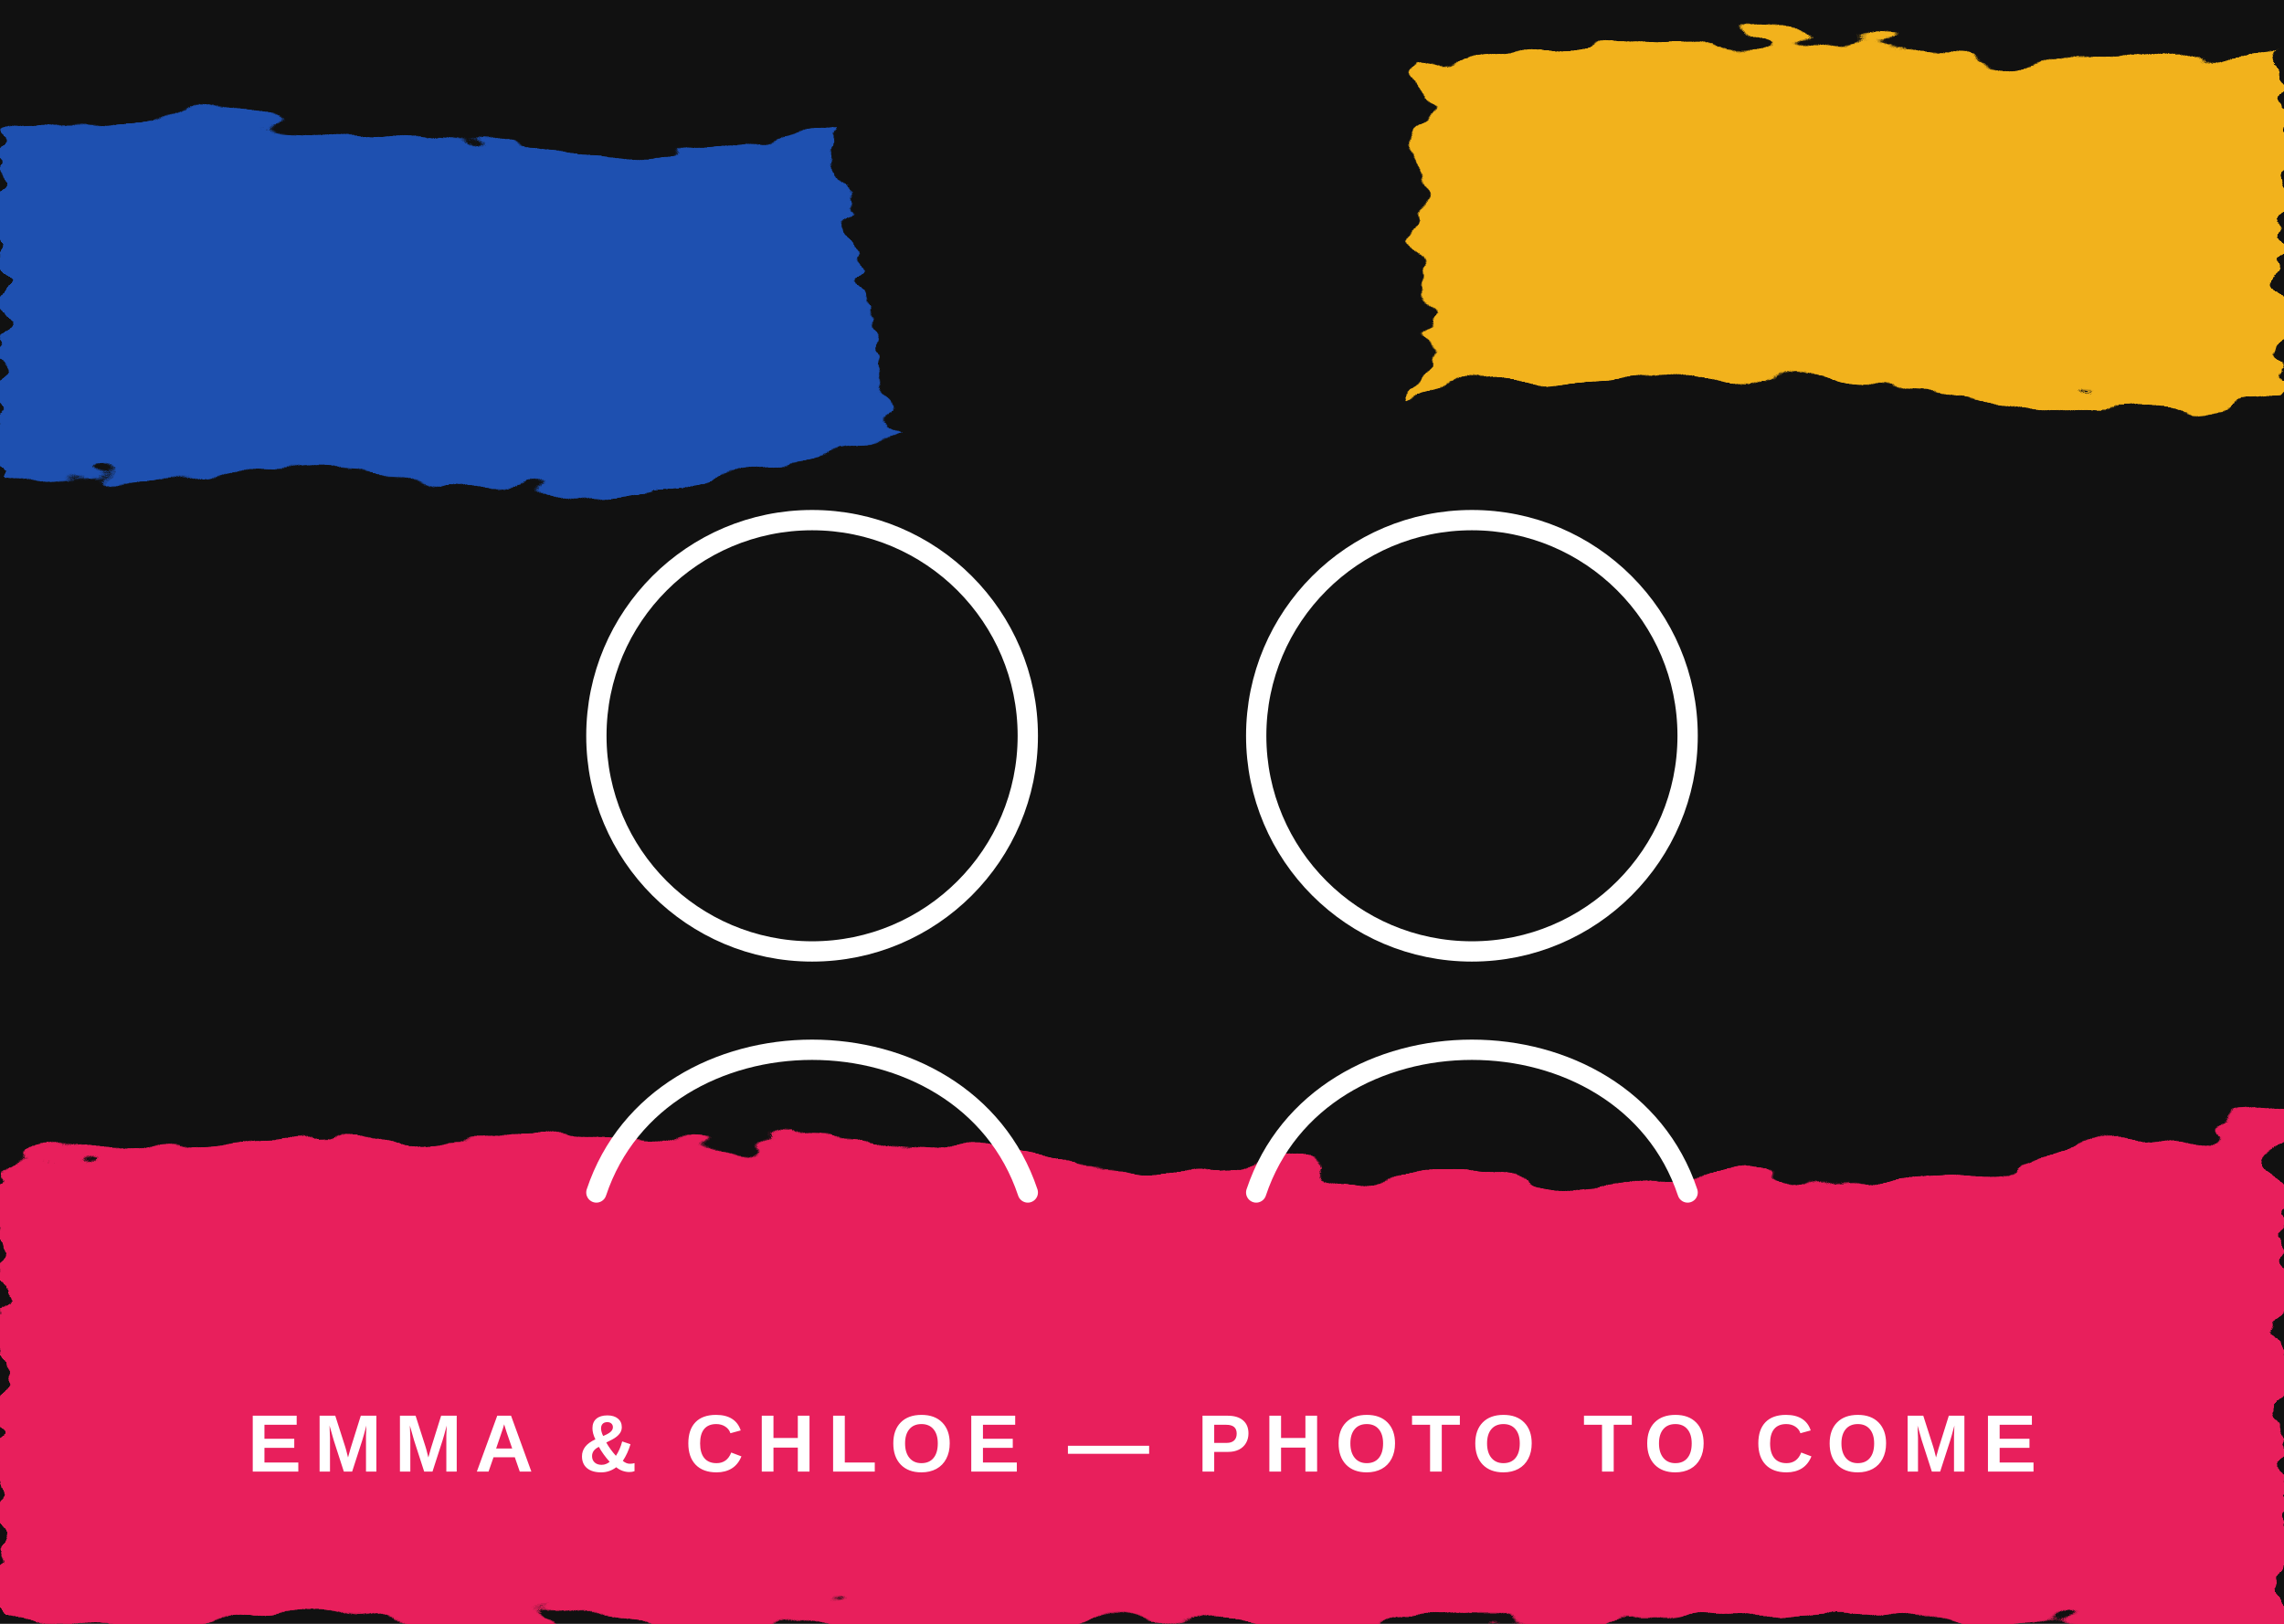
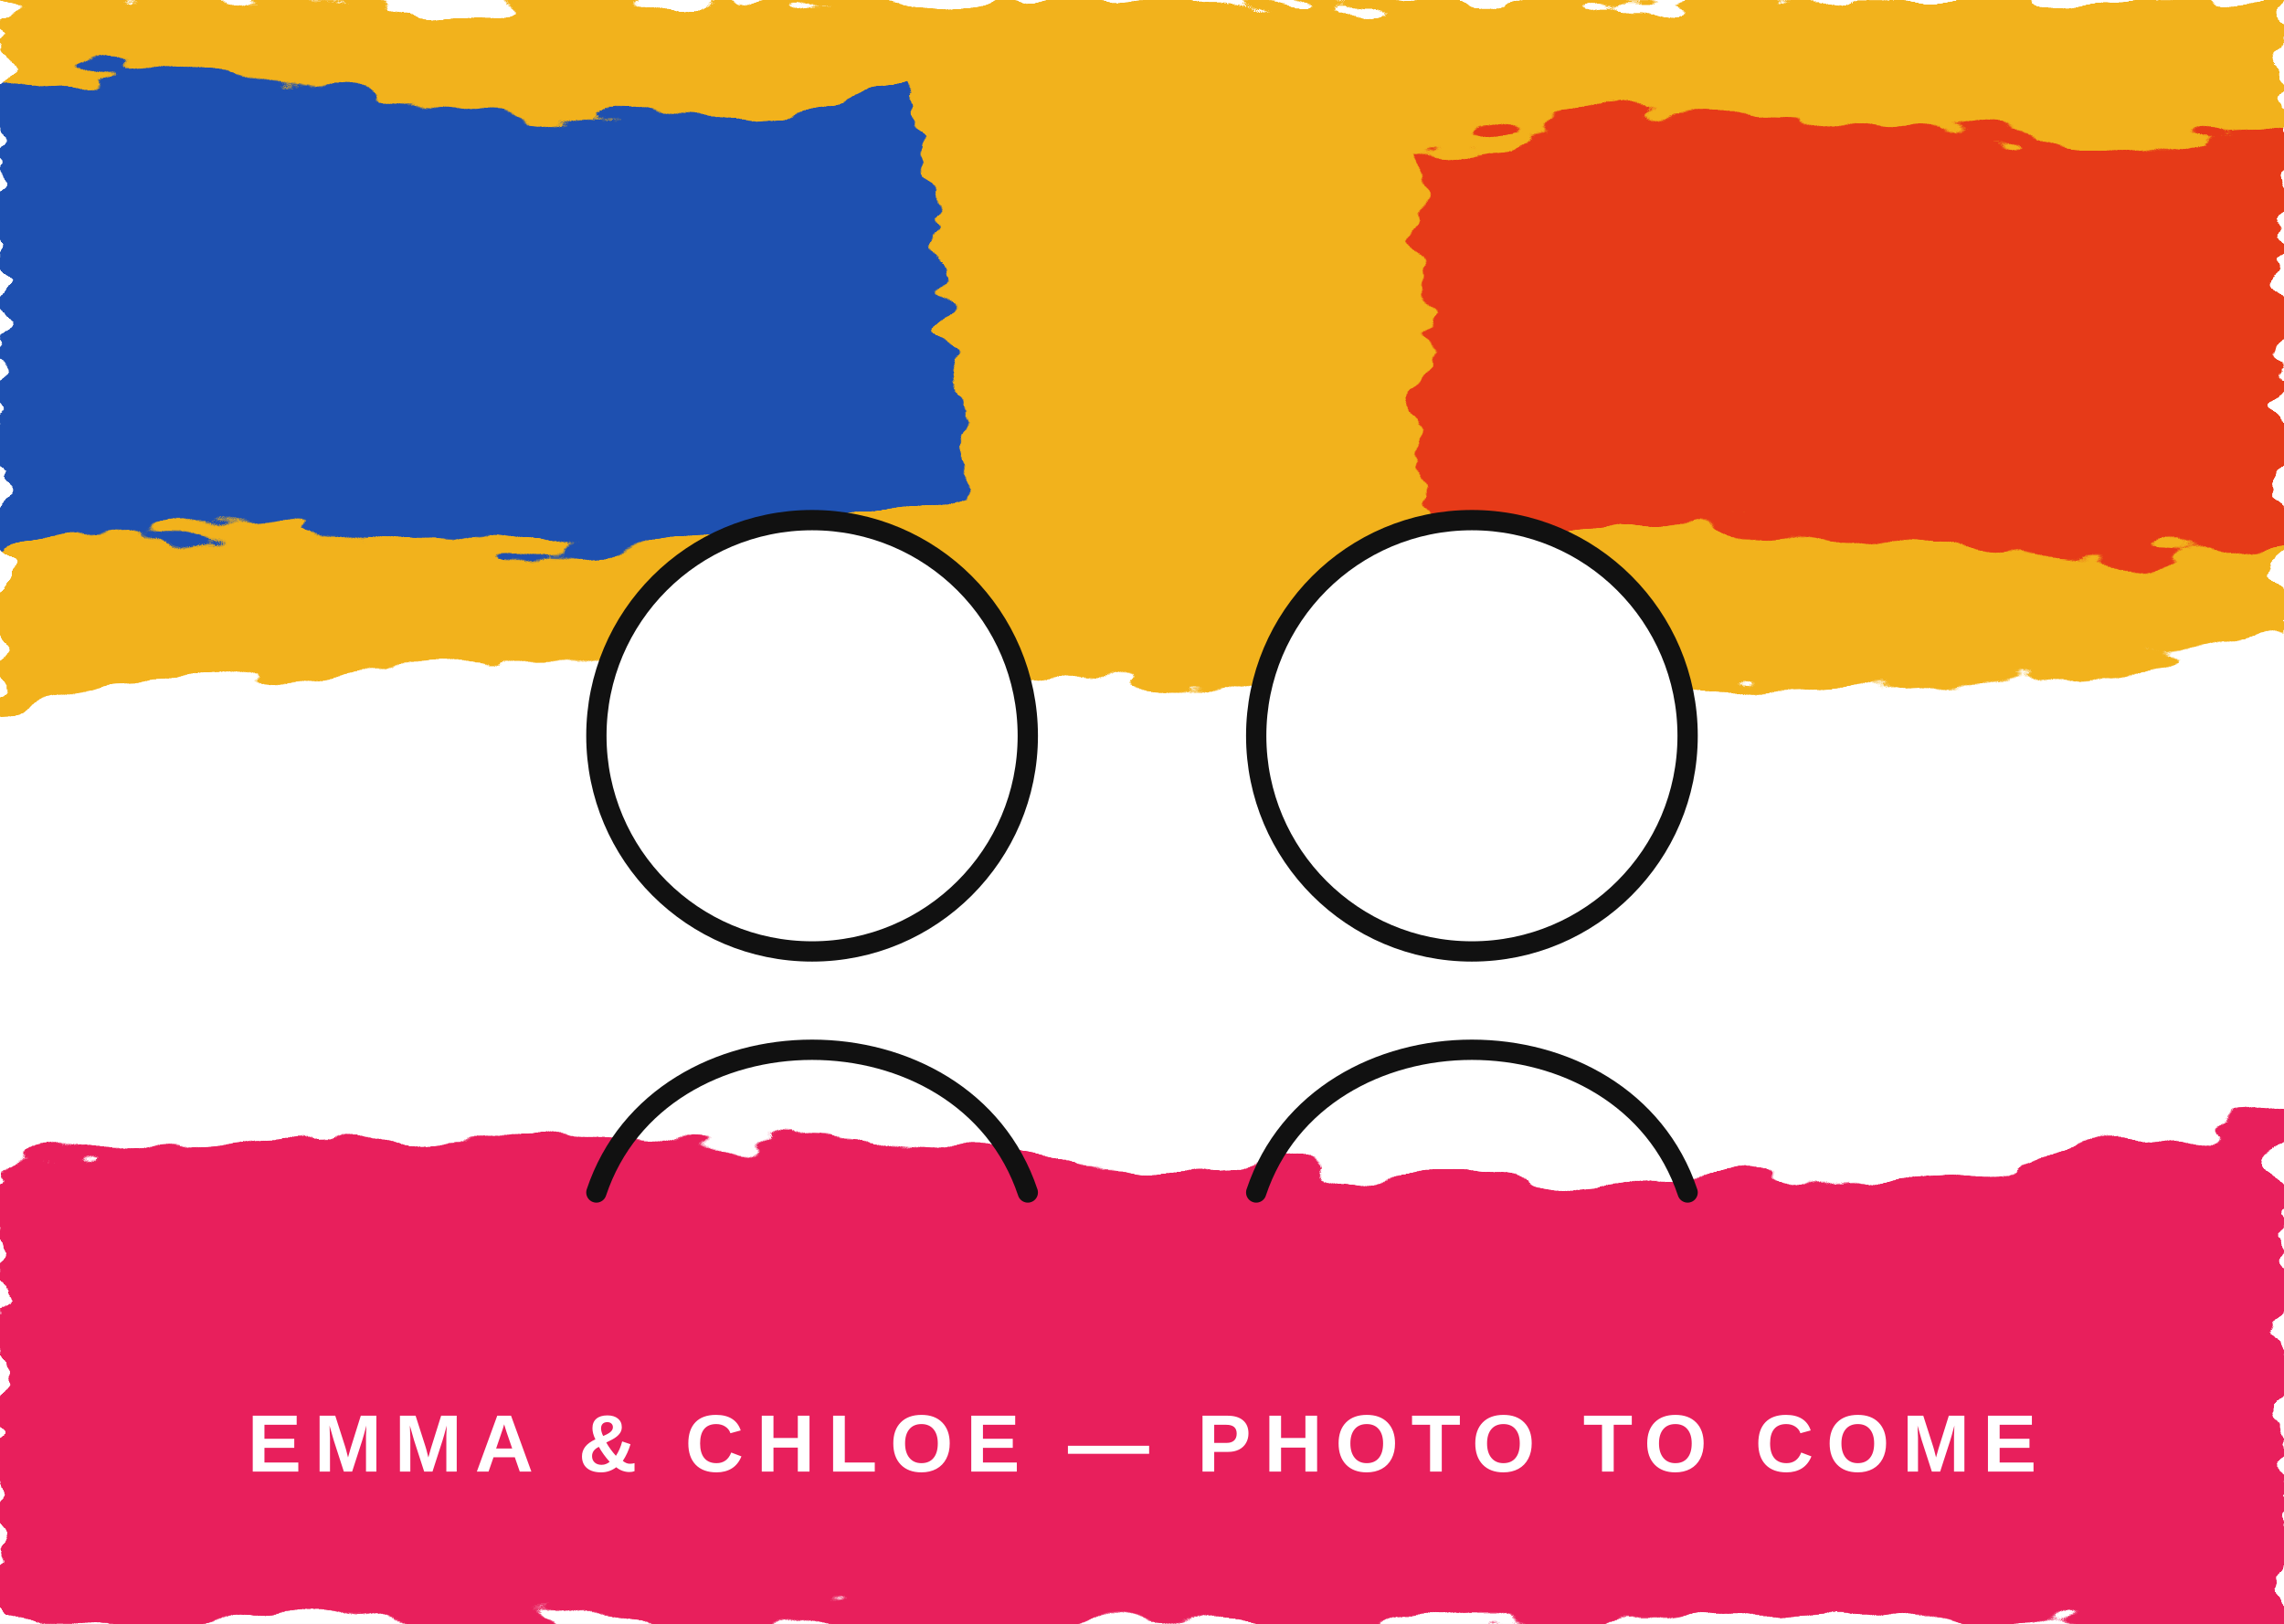
<svg xmlns="http://www.w3.org/2000/svg" viewBox="0 0 900 640" role="img" aria-label="Placeholder for a photo of hosts Emma Elston and Chloe Everton">
  <defs>
    <filter id="rough" x="-15%" y="-15%" width="130%" height="130%">
      <feTurbulence type="fractalNoise" baseFrequency="0.02 0.06" numOctaves="3" seed="31" result="n" />
      <feDisplacementMap in="SourceGraphic" in2="n" scale="26" xChannelSelector="R" yChannelSelector="G" />
    </filter>
  </defs>
-   <rect width="900" height="640" fill="#111111" />
+   <rect width="900" height="640" fill="#FFFFFF" />
  <g filter="url(#rough)">
+     <path d="M -40 -20 C 240 -80 620 60 940 -40 L 940 240 C 620 330 260 210 -40 290 Z" fill="#F2B21C" />
+     <path d="M -40 40 C 90 0 240 80 360 30 L 380 190 C 250 250 80 180 -40 230 Z" fill="#1E50B0" />
+     <path d="M 560 60 C 700 20 840 80 940 40 L 940 200 C 820 250 690 180 560 220 Z" fill="#E42418" opacity="0.85" />
    <path d="M -40 470 C 240 400 620 520 940 430 L 940 640 L -40 640 Z" fill="#E81F5C" />
-     <path d="M 560 30 C 700 -10 840 50 940 10 L 940 140 C 820 190 690 120 560 160 Z" fill="#F2B21C" />
-     <path d="M -40 60 C 90 20 220 90 330 50 L 350 170 C 230 220 80 160 -40 200 Z" fill="#1E50B0" />
  </g>
-   <g stroke="#FFFFFF" stroke-width="8" fill="none" stroke-linecap="round">
+   <g stroke="#111111" stroke-width="8" fill="#FFFFFF" stroke-linecap="round">
    <circle cx="320" cy="290" r="85" />
-     <path d="M 235 470 C 260 395 380 395 405 470" />
+     <path d="M 235 470 C 260 395 380 395 405 470" fill="none" />
    <circle cx="580" cy="290" r="85" />
-     <path d="M 495 470 C 520 395 640 395 665 470" />
+     <path d="M 495 470 C 520 395 640 395 665 470" fill="none" />
  </g>
  <text x="450" y="580" text-anchor="middle" font-family="Arial, sans-serif" font-weight="800" font-size="32" letter-spacing="5" fill="#FFFFFF">EMMA &amp; CHLOE — PHOTO TO COME</text>
</svg>
